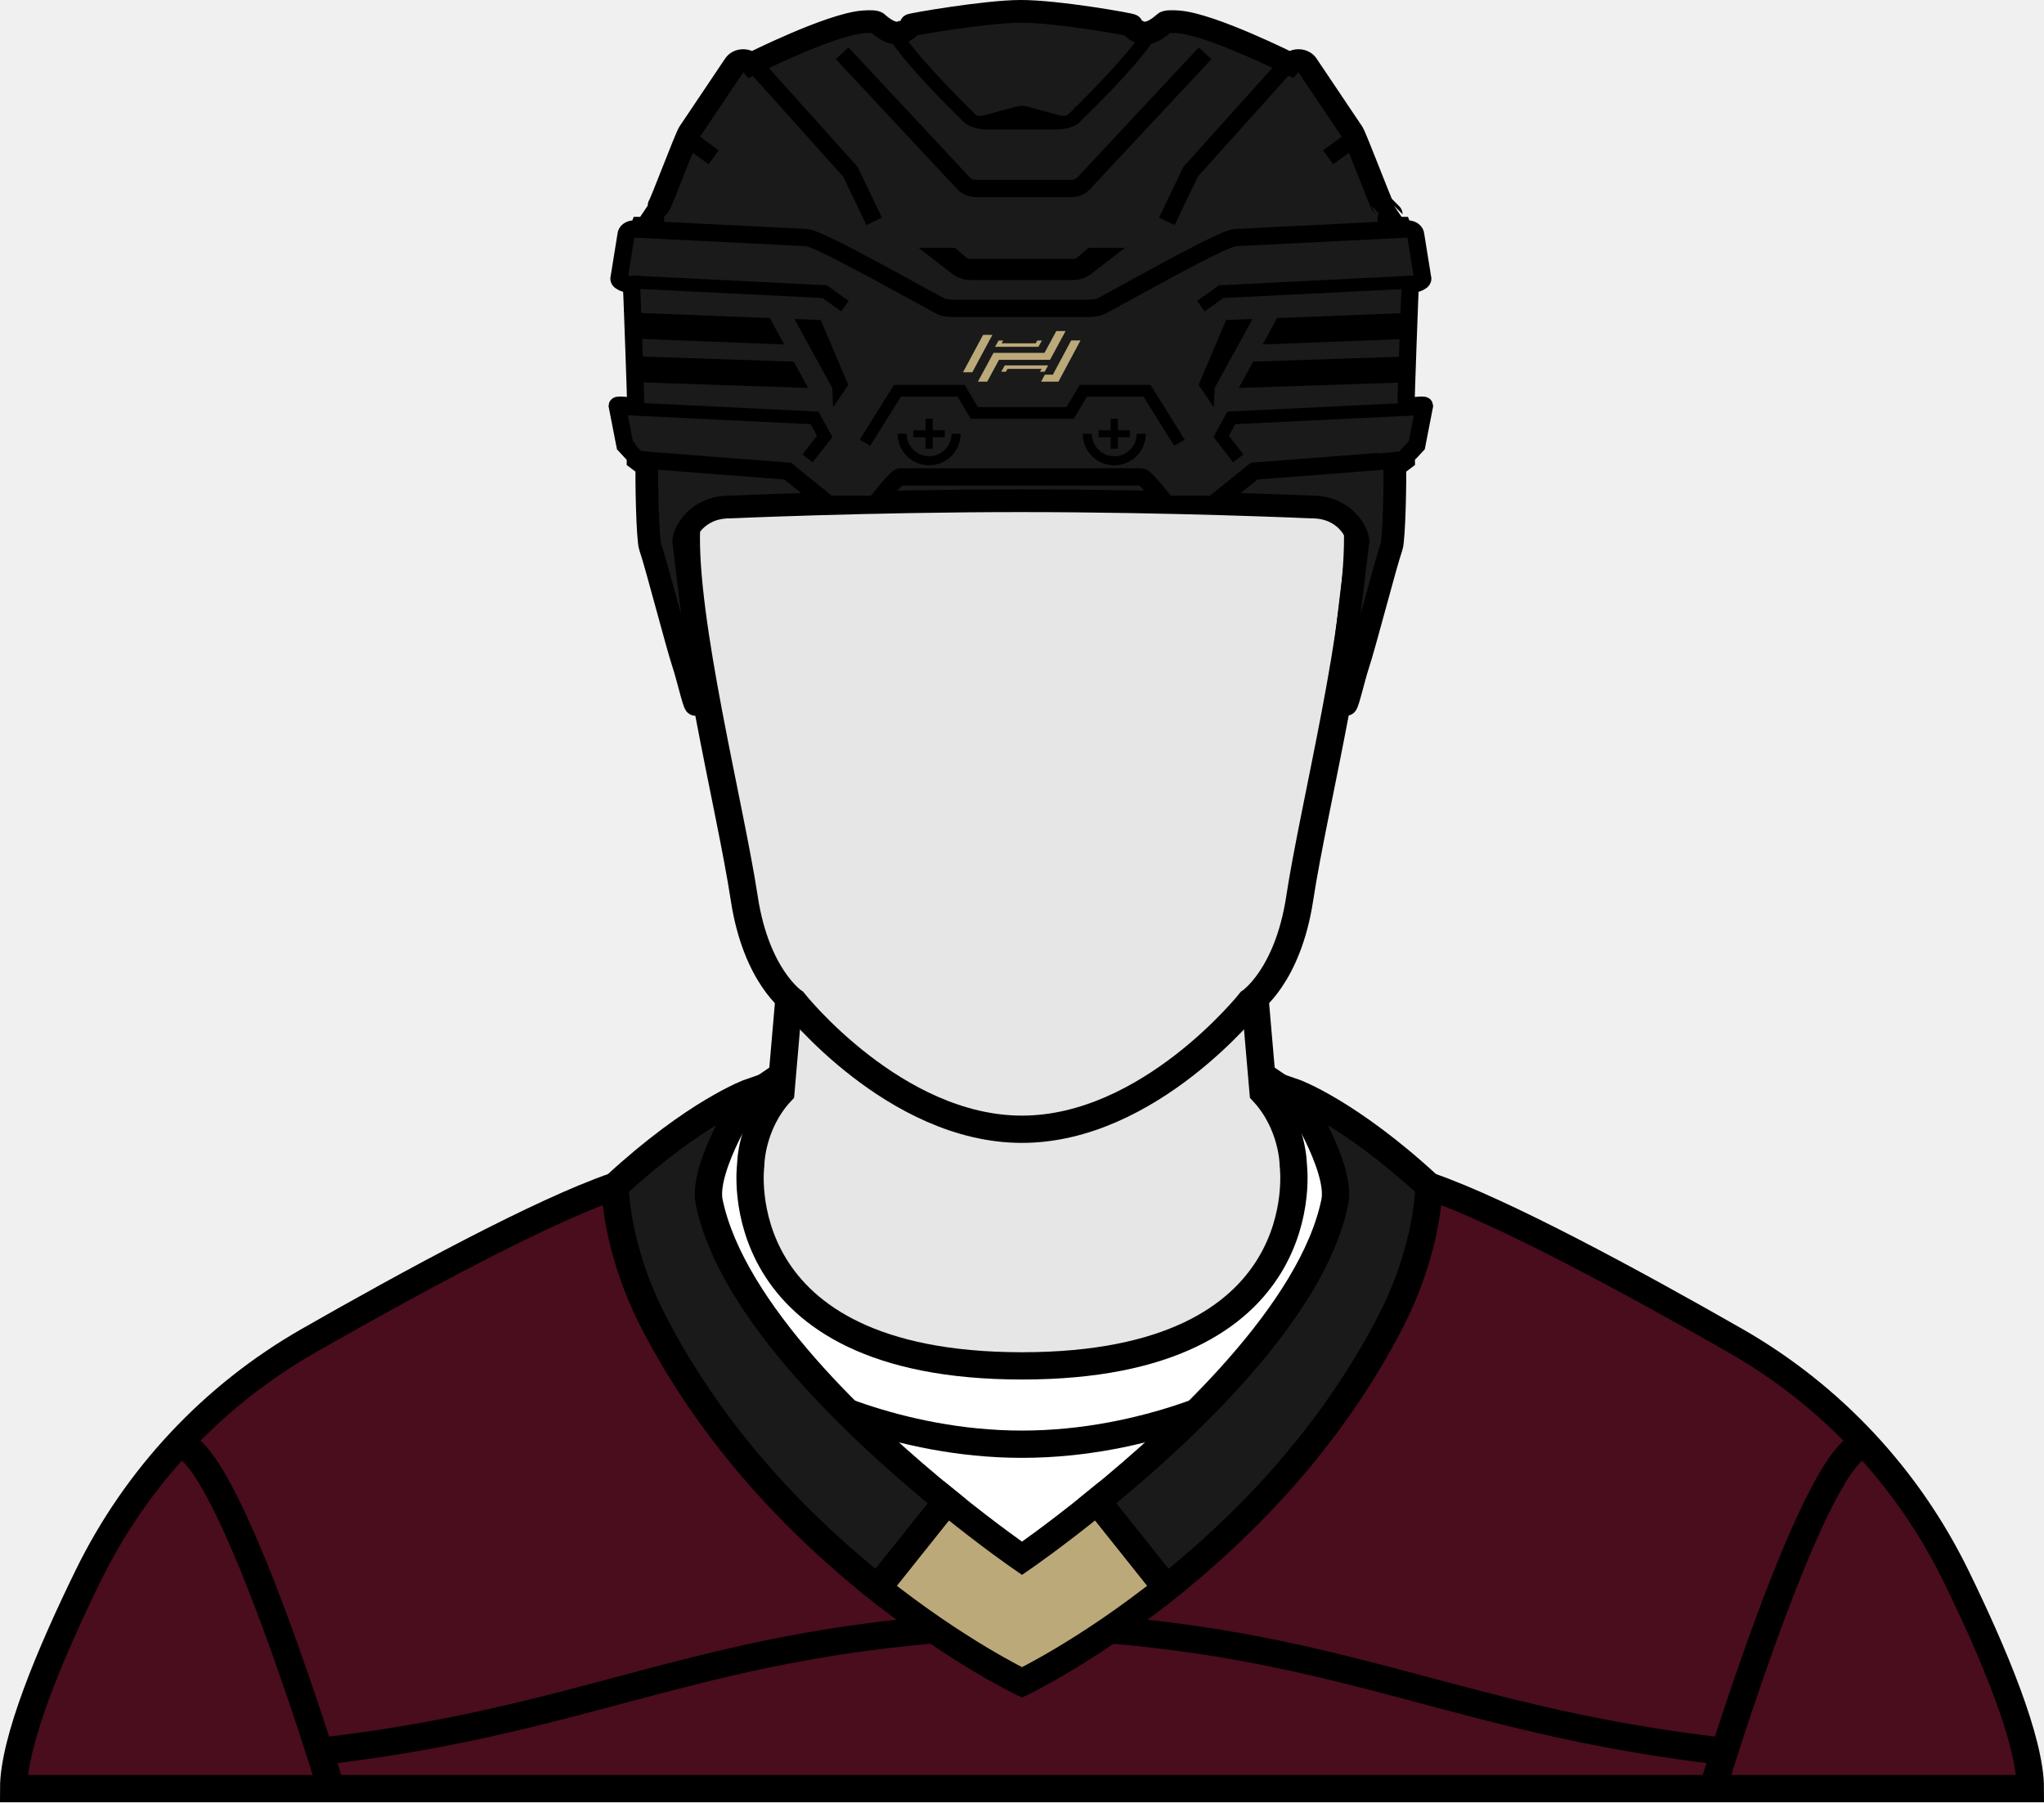
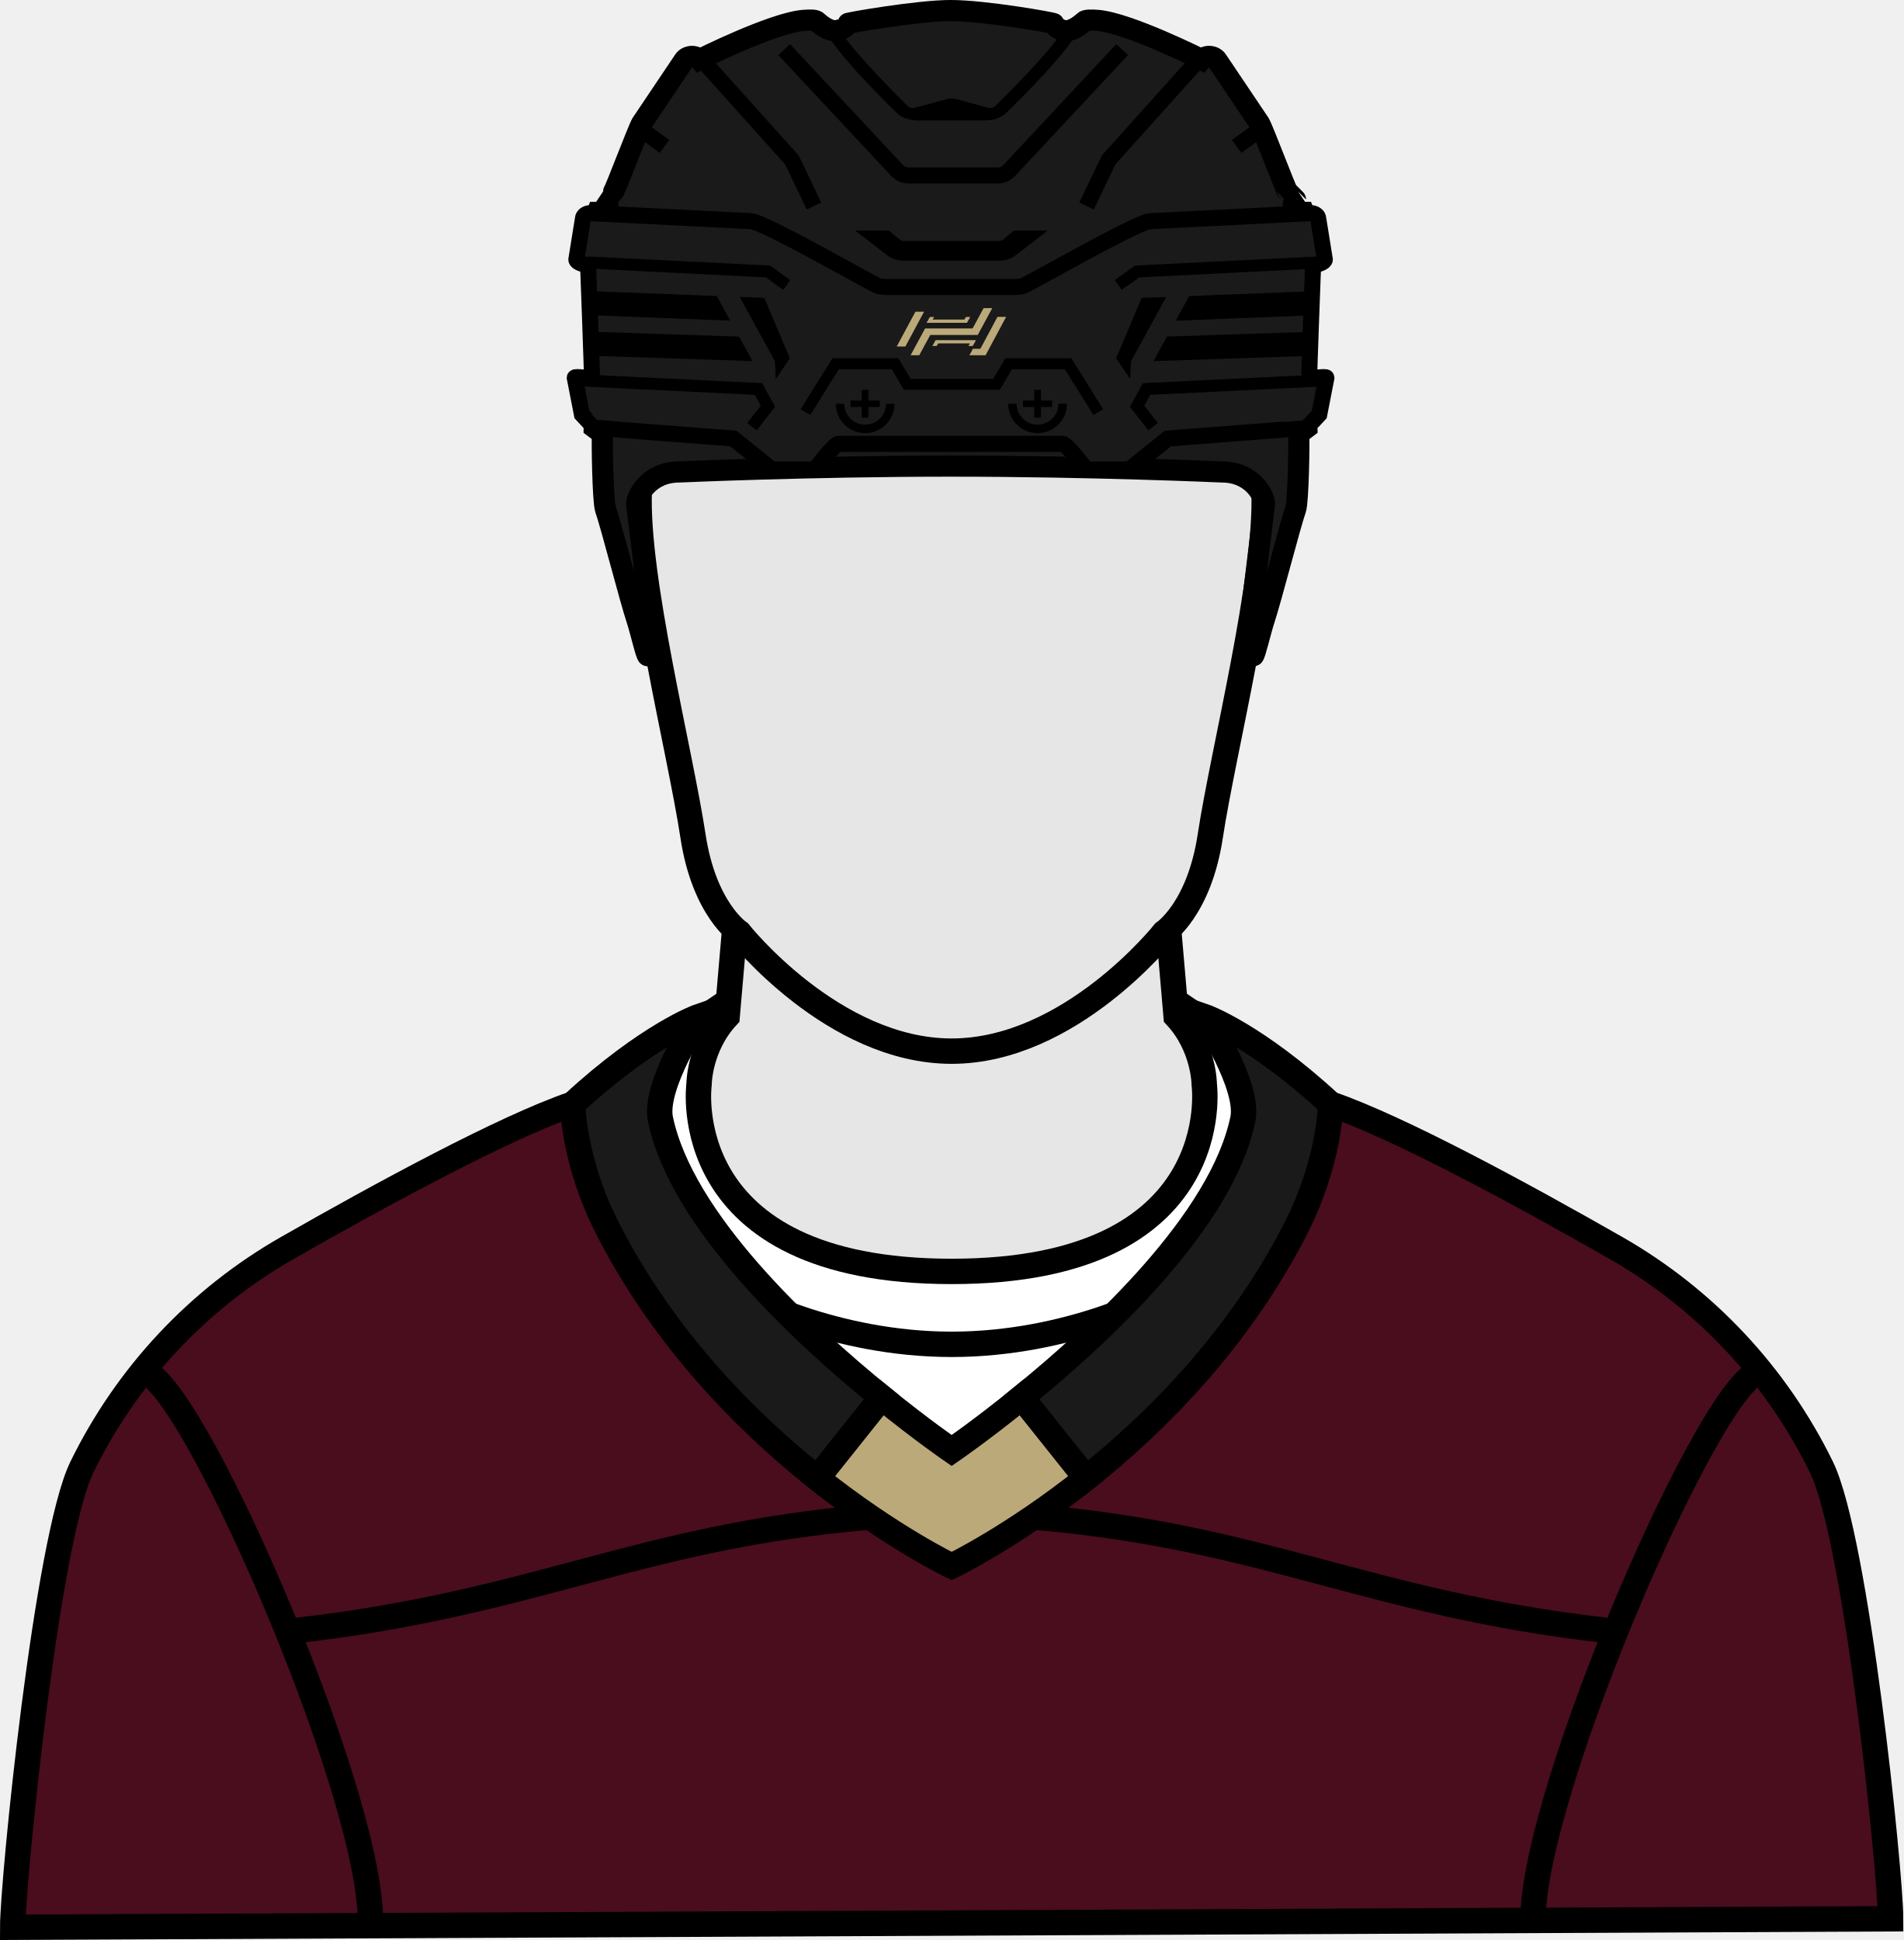
- <svg xmlns="http://www.w3.org/2000/svg" id="Layer_2" data-name="Layer 2" viewBox="0 0 2248.41 1982.27">
+ <svg xmlns="http://www.w3.org/2000/svg" id="Layer_2" data-name="Layer 2" viewBox="0 0 2248.41 2292.33">
  <defs>
    <style>
      .cls-1 {
        fill: #e6e6e6;
      }

      .cls-1, .cls-2, .cls-3, .cls-4, .cls-5, .cls-6, .cls-7, .cls-8, .cls-9, .cls-10, .cls-11, .cls-12 {
        stroke-miterlimit: 10;
      }

      .cls-1, .cls-2, .cls-4, .cls-5, .cls-6, .cls-7, .cls-8, .cls-9, .cls-10, .cls-11, .cls-12 {
        stroke: #000;
      }

      .cls-1, .cls-2, .cls-4, .cls-5, .cls-8, .cls-12 {
        stroke-width: 30px;
      }

      .cls-2 {
        fill: #490d1d;
      }

-       .cls-13, .cls-12 {
-         fill: #fff;
-       }
- 
      .cls-3 {
        stroke: #ff0;
      }

-       .cls-3, .cls-14, .cls-7, .cls-8, .cls-9, .cls-10 {
+       .cls-3, .cls-13, .cls-7, .cls-8, .cls-9, .cls-10 {
        fill: none;
      }

-       .cls-15, .cls-4 {
+       .cls-14, .cls-4 {
        fill: #bca979;
      }

      .cls-5, .cls-6, .cls-11 {
        fill: #1a1a1a;
      }

      .cls-6 {
        stroke-width: 25px;
      }

      .cls-7 {
        stroke-width: 10px;
      }

      .cls-9 {
        stroke-width: 14.2px;
      }

      .cls-10, .cls-11 {
        stroke-width: 18.94px;
      }
+ 
+       .cls-12 {
+         fill: #fff;
+       }
    </style>
  </defs>
  <g id="Layer_1-2" data-name="Layer 1">
-     <g id="NewAlbany">
+     <g id="NA">
      <g>
-         <path class="cls-2" d="M1571.82,1304.53c81.15,27.86,226.2,106.69,337.37,170.21,104.97,59.97,189.4,150.19,242.51,258.8,41.55,84.97,81.71,180.8,81.71,233.73H15c0-52.93,40.17-148.76,81.72-233.73,53.11-108.61,137.53-198.83,242.51-258.8,111.17-63.52,256.22-142.35,337.36-170.21l48.58,27.76,133.84,242.89,265.2,215.13,298.42-246.36,104.09-239.42h45.11Z" />
+         <path class="cls-2" d="M1571.82,1304.53c81.15,27.86,226.2,106.69,337.37,170.21,104.97,59.97,189.4,150.19,242.51,258.8,41.55,84.97,81.71,480.8,81.71,533.73l-2218.41,10c0-52.93,40.17-458.76,81.72-543.73,53.11-108.61,137.53-198.83,242.51-258.8,111.17-63.52,256.22-142.35,337.36-170.21l48.58,27.76,133.84,242.89,265.2,215.13,298.42-246.36,104.09-239.42h45.11Z" />
        <g>
-           <path class="cls-8" d="M196.13,1588.48c53.67,0,168.17,378.79,168.17,378.79" />
-           <path class="cls-8" d="M2052.29,1588.48c-53.67,0-168.17,378.79-168.17,378.79" />
+           <path class="cls-8" d="M2080.24,1620.91c-53.67,0-269.35,493.35-269.35,648.36" />
          <path class="cls-8" d="M1220.86,1792.57c273.48,23.19,394.92,101.84,676.07,133.84" />
+           <path class="cls-8" d="M168.18,1620.91c53.67,0,269.35,493.35,269.35,648.36" />
          <path class="cls-8" d="M1027.56,1792.57c-273.48,23.19-394.92,101.84-676.07,133.84" />
        </g>
        <polygon class="cls-12" points="877.85 1530.07 1124.21 1760.81 1370.57 1530.07 877.85 1530.07" />
        <path class="cls-4" d="M1283.1,1746.61c-87.82,69.88-158.89,103.85-158.89,103.85,0,0-71.08-33.98-158.9-103.85l76.12-95.45c47.79,38.8,82.78,62.81,82.78,62.81,0,0,34.99-24.01,82.77-62.81l76.12,95.45Z" />
        <path class="cls-3" d="M825.8,1201.02h0" />
        <path class="cls-3" d="M1422.63,1201.03h-.01" />
        <path class="cls-12" d="M1387.46,1182.39l25.15,17.1c10.41,7.08,19.23,16.26,25.88,26.94l55.85,89.65-71.7,148.05-52.06,65.93s-106.85,58.41-246.36,58.41c-139.52,0-246.36-58.41-246.36-58.41l-52.06-65.93-71.7-148.05,55.85-89.65c6.66-10.69,15.47-19.86,25.88-26.94l25.15-17.1" />
        <path class="cls-5" d="M1041.43,1651.16l-76.12,95.45c-82.61-65.72-180.03-163.2-247.08-294.03-41.64-81.26-41.64-148.05-41.64-148.05,88.65-81.77,148.27-103.18,149.2-103.5-.77,1.18-53.72,82.1-45.64,121.19,24.83,120.09,167.63,252.9,261.28,328.94Z" />
        <path class="cls-5" d="M1571.82,1304.53s0,66.79-41.64,148.05c-67.05,130.84-164.47,228.31-247.08,294.03l-76.12-95.45c93.65-76.03,236.45-208.84,261.28-328.94,8.08-39.09-44.86-120.01-45.63-121.19.93.32,60.54,21.73,149.19,103.5Z" />
        <path class="cls-1" d="M1379.01,1080.69l10.39,120.33c33.21,35.84,33.21,80.37,33.21,80.37,0,0,30.07,220.92-298.41,220.92-328.48,0-298.41-220.92-298.41-220.92,0,0,0-44.53,33.21-80.37l10.39-120.33" />
        <path class="cls-1" d="M1124.19,1242.05c140.16,0,251.08-140.17,251.08-140.17,0,0,41.3-27.38,54.44-113.88,15.48-101.9,67.43-304.36,63.51-407.36-2.71-71.4-14.81-227.99-65.7-278.14-56.22-55.4-246.39-87.6-303.33-87.6-56.94,0-247.11,32.2-303.33,87.6-50.89,50.15-62.99,206.74-65.7,278.14-3.92,103,48.03,305.46,63.51,407.36,13.14,86.51,54.44,113.88,54.44,113.88,0,0,110.91,140.17,251.08,140.17Z" />
      </g>
      <g>
        <path class="cls-6" d="M1001.03,27.96c-1.17,2.92-4.02,5.52-9.63,7.58-.28.12-.61.24-.89.32-4.16,1.18-8.65.28-13.18-1.93-.51-.24-.98-.51-1.5-.79-.47-.2-.89-.47-1.35-.75-.47-.28-.94-.55-1.4-.87-.47-.28-.89-.59-1.36-.91-.42-.28-.79-.55-1.21-.87-.51-.36-1.03-.75-1.5-1.14-.47-.36-.93-.71-1.36-1.07-.89-.71-1.78-1.46-2.66-2.25v-.08c-1.73-1.54-7.52-1.78-15.8-1.1-36.78,3.08-122.88,46.32-122.88,46.32-4.86-5.56-14.91-4.81-18.55,1.34l-49.87,74.23c-4.11,6.95-31.08,78.5-32.9,80.2,0,0-9.47,9.47-9.47,9.51.33.39,2.15,2.84,2.38,4.06,1.96,10.93-10.75,11.25-12.24,11.25,0,0-17.35,44.76-12.77,44.76h4.38s6.28,127.44,6,130.64l-1.32,78.88,9.77,7.38c-.75,9.17.45,80.31,3.56,89.01,6.38,17.85,29.25,107.11,37.28,131.1,3.56,10.65,11.18,43.02,12.61,41.99l.47-.36c4.35-3.08,6.82-7.58,6.73-12.31l-20.29-166.99c.33-8.92,14.05-37.45,50.55-37.45,0,0,154.13-6.91,318.96-6.91h.76s0,0,0,0h.76s.19,0,.19,0h-3.23s.19,0,.19,0h1.52-.37s.19,0,.19,0h.57s0,0,0,0h.19s0,0,0,0h.76s-3.23,0-3.23,0h.19s.57,0,.57,0h.19s0,0,0,0h.57s.19,0,.19,0h2.67s.19,0,.19,0h.57s0,0,0,0h.76s.19,0,.19,0h-3.23s.19,0,.19,0h1.52-.37s.19,0,.19,0h.57s0,0,0,0h.19s0,0,0,0h.76s-3.23,0-3.23,0h.19s.57,0,.57,0h.19s0,0,0,0h.57s.19,0,.19,0c164.83,0,318.96,6.91,318.96,6.91,36.5,0,50.23,28.53,50.55,37.45l-20.29,166.99c-.09,4.74,2.38,9.23,6.73,12.31l.47.36c1.43,1.03,9.05-31.34,12.61-41.99,8.03-23.99,30.9-113.25,37.28-131.1,3.11-8.71,4.31-79.84,3.56-89.01l9.77-7.38-1.32-78.88c-.28-3.2,6-130.65,6-130.65h4.38c4.58,0-12.77-44.76-12.77-44.76-1.5,0-14.21-.32-12.24-11.25.23-1.22,2.06-3.67,2.38-4.06,0-.04-9.47-9.51-9.47-9.51-1.82-1.7-28.79-73.26-32.9-80.2l-49.87-74.23c-3.65-6.16-13.69-6.91-18.55-1.34,0,0-86.1-43.24-122.88-46.32-8.27-.67-14.07-.43-15.8,1.1v.08c-.89.79-1.78,1.54-2.66,2.25-.42.36-.89.71-1.36,1.07-.47.39-.98.79-1.5,1.14-.42.32-.79.59-1.21.87-.47.32-.89.63-1.36.91-.47.32-.93.59-1.4.87-.47.28-.89.55-1.35.75-.51.28-.98.55-1.5.79-4.53,2.21-9.02,3.12-13.18,1.93-.28-.08-.61-.2-.89-.32-5.61-2.05-8.46-4.66-9.63-7.58-.42-1.07-81.27-15.46-121.91-15.46-37.96,0-121.49,14.39-121.91,15.46Z" />
        <path class="cls-11" d="M990.27,524.5c-4.55,0-27.65,30.22-27.65,30.22h-50.9l-45.38-36.55s-163.57-12.49-164.37-12.88c-.29-.11-14.54-15.56-14.54-15.56l-8.47-43.46c.22-2.12,19.05,1.57,20.29-.32.44-.73-4.54-132.91-4.54-132.91-4.6,0-13.86-2.85-13.86-6.36l7.76-48.13c0-3.7,3.92-6.7,8.76-6.7l189.56,9.47c14.6,0,145.6,75.55,151.08,76.84l8.39,1h153.1s8.39-1,8.39-1c5.47-1.28,136.48-76.84,151.08-76.84l189.56-9.47c4.84,0,8.76,3,8.76,6.7l7.76,48.13c0,3.52-9.27,6.36-13.86,6.36,0,0-4.98,132.18-4.54,132.91,1.24,1.9,20.07-1.8,20.29.32l-8.47,43.46s-14.25,15.45-14.54,15.56c-.8.39-164.37,12.88-164.37,12.88l-45.38,36.55h-50.9s-23.11-30.22-27.65-30.22h-265.34Z" />
        <g id="Logos">
          <g id="White">
-             <polygon class="cls-15" points="1069.55 409.45 1091.62 368.32 1081.4 368.32 1059.32 409.45 1069.55 409.45" />
-             <polygon class="cls-15" points="1178.31 374.44 1158.16 412.11 1149.34 412.11 1145.2 419.78 1164.28 419.78 1188.54 374.44 1178.31 374.44" />
-             <polygon class="cls-15" points="1172.17 364.1 1161.94 364.1 1148.96 388.1 1092.83 388.1 1075.69 419.78 1085.92 419.78 1098.92 395.78 1155.03 395.78 1155.04 395.78 1172.17 364.1" />
-             <polygon class="cls-15" points="1106.5 408.84 1108.3 405.76 1145.79 405.76 1143.98 408.84 1149.1 408.84 1152.97 401.92 1105.25 401.92 1101.38 408.84 1106.5 408.84" />
-             <polygon class="cls-15" points="1141.06 374.53 1139.25 377.61 1101.77 377.61 1103.57 374.53 1098.45 374.53 1094.59 381.45 1142.3 381.45 1146.17 374.53 1141.06 374.53" />
+             <polygon class="cls-14" points="1069.55 409.45 1091.62 368.32 1081.4 368.32 1059.32 409.45 1069.55 409.45" />
+             <polygon class="cls-14" points="1178.31 374.44 1158.16 412.11 1149.34 412.11 1145.2 419.78 1164.28 419.78 1188.54 374.44 1178.31 374.44" />
+             <polygon class="cls-14" points="1172.17 364.1 1161.94 364.1 1148.96 388.1 1092.83 388.1 1075.69 419.78 1085.92 419.78 1098.92 395.78 1155.03 395.78 1155.04 395.78 1172.17 364.1" />
+             <polygon class="cls-14" points="1106.5 408.84 1108.3 405.76 1145.79 405.76 1143.98 408.84 1149.1 408.84 1152.97 401.92 1105.25 401.92 1101.38 408.84 1106.5 408.84" />
+             <polygon class="cls-14" points="1141.06 374.53 1139.25 377.61 1101.77 377.61 1103.57 374.53 1098.45 374.53 1094.59 381.45 1142.3 381.45 1146.17 374.53 1141.06 374.53" />
          </g>
        </g>
        <path d="M1124.28,142.25h39.3c9.91,0,19.1-3.06,24.24-8.11,18.44-18.09,78.95-76.9,90.59-106.62,0,0-18.79,2.92-22.44,8.59-19.45,30.27-81.07,89.95-81.07,89.95-1.96,1.76-5.52,1.6-7.83,1.2l-36.55-9.89c-1.98-.62-4.06-.93-6.14-.95h-.76c-2.08.02-4.16.33-6.14.95l-36.55,9.89c-2.32.4-5.87.55-7.83-1.2,0,0-61.25-59.62-80.51-89.83-3.59-5.63-22.35-8.51-22.35-8.51,11.63,29.72,71.49,88.33,89.93,106.42,5.14,5.04,14.32,8.11,24.24,8.11h39.3" />
        <path d="M1084.98,142.25h78.61s-2.37-5.23-2.37-5.23c-.39-.67-28.27-8.09-35.04-9.57-1.01-.22-2.02-.22-3.04,0-6.86,1.47-35.43,8.74-35.78,9.57l-2.37,5.23Z" />
-         <path class="cls-14" d="M1430.47,66.79s5.23.54,7.84,4.95l-155.87,106.45c24.31-45.24,99.76-101.14,112.75-113.9,1.05-1.03,2.63-1.52,4.22-1.31l31.06,3.82Z" />
-         <path class="cls-14" d="M818.26,66.79s-5.23.54-7.84,4.95l155.87,106.45c-24.31-45.24-99.76-101.14-112.75-113.9-1.05-1.03-2.63-1.52-4.22-1.31l-31.06,3.82Z" />
+         <path class="cls-13" d="M1430.47,66.79s5.23.54,7.84,4.95l-155.87,106.45c24.31-45.24,99.76-101.14,112.75-113.9,1.05-1.03,2.63-1.52,4.22-1.31l31.06,3.82Z" />
+         <path class="cls-13" d="M818.26,66.79s-5.23.54-7.84,4.95l155.87,106.45c-24.31-45.24-99.76-101.14-112.75-113.9-1.05-1.03-2.63-1.52-4.22-1.31l-31.06,3.82Z" />
        <path d="M1197.62,272.54l-12.86,10.85c-1.18.86-2.64,1.34-4.13,1.34h-113.38c-1.49,0-2.96-.48-4.14-1.34l-12.86-10.85h-39.91l37.92,29.27c5.41,3.98,12.15,6.18,18.98,6.18h113.38c6.83,0,13.57-2.19,18.98-6.17l37.92-29.28h-39.91Z" />
        <polygon points="1039.24 473.28 1025.99 473.28 1025.99 460.61 1018.03 460.61 1018.03 473.28 1004.78 473.28 1004.78 480.88 1018.03 480.88 1018.03 493.55 1025.99 493.55 1025.99 480.88 1039.24 480.88 1039.24 473.28" />
        <polygon points="1242.93 473.28 1229.67 473.28 1229.67 460.61 1221.72 460.61 1221.72 473.28 1208.46 473.28 1208.46 480.88 1221.72 480.88 1221.72 493.55 1229.67 493.55 1229.67 480.88 1242.93 480.88 1242.93 473.28" />
        <path d="M1291.59,490.23l-33.71-53.98h-62.3l-14.51,24.37h-113.25l-14.51-24.37h-62.3l-33.71,53.98-11.59-6.61,37.64-60.28h77.81l14.51,24.37h97.55l14.51-24.37h77.81l37.64,60.28-11.59,6.61Z" />
        <g>
          <polyline class="cls-10" points="828.99 70.41 935.4 188.82 961.6 243.42" />
          <polyline class="cls-10" points="1416.14 70.41 1309.73 188.82 1283.53 243.42" />
          <path class="cls-10" d="M926.37,58.61l133.29,142.75c3.58,3.82,8.58,5.98,13.81,5.98h105.03c5.23,0,10.23-2.17,13.81-5.98l133.29-142.75" />
        </g>
        <line class="cls-10" x1="747.87" y1="145.98" x2="784.99" y2="173.03" />
        <line class="cls-10" x1="1498.01" y1="145.98" x2="1460.89" y2="173.03" />
        <polyline class="cls-9" points="694.7 310.19 907.16 320.78 929.43 336.71" />
        <polyline class="cls-9" points="678.96 449.1 896.02 459.63 907.16 479.92 888.35 504.18" />
        <polyline class="cls-9" points="1555.75 310.19 1343.29 320.78 1321.02 336.71" />
        <polyline class="cls-9" points="1571.49 449.1 1354.43 459.63 1343.29 479.92 1362.1 504.18" />
-         <g>
-           <line class="cls-13" x1="698.32" y1="406.13" x2="884.9" y2="412.66" />
-           <polygon points="888.95 426.69 697.82 420.32 698.82 391.94 873.04 397.71 888.95 426.69" />
-         </g>
-         <g>
-           <line class="cls-13" x1="698.32" y1="358.23" x2="859.19" y2="364.93" />
-           <polygon points="862.71 378.89 697.73 372.43 698.91 344.04 846.74 349.8 862.71 378.89" />
-         </g>
+         <polygon points="888.95 426.69 697.82 420.32 698.82 391.94 873.04 397.71 888.95 426.69" />
+         <polygon points="862.71 378.89 697.73 372.43 698.91 344.04 846.74 349.8 862.71 378.89" />
        <polygon points="933.11 423.34 902.85 351.99 873.83 350.86 915.46 426.69 916.45 447.84 933.11 423.34" />
        <polygon points="1362.64 426.69 1553.78 420.32 1552.78 391.94 1378.56 397.71 1362.64 426.69" />
        <polygon points="1388.89 378.89 1553.87 372.43 1552.69 344.04 1404.86 349.8 1388.89 378.89" />
        <polygon points="1318.49 423.34 1348.75 351.99 1377.77 350.86 1336.13 426.69 1335.15 447.84 1318.49 423.34" />
        <g>
          <path class="cls-7" d="M992.31,477.08c0,16.4,13.3,29.7,29.7,29.7s29.7-13.3,29.7-29.7" />
-           <path class="cls-7" d="M1255.4,477.08c0,16.4-13.3,29.7-29.7,29.7s-29.7-13.3-29.7-29.7" />
+           <path class="cls-7" d="M1255.4,477.08c0,16.4-13.3,29.7-29.7,29.7-16.4,0-29.7-13.3-29.7-29.7" />
        </g>
      </g>
    </g>
  </g>
</svg>
